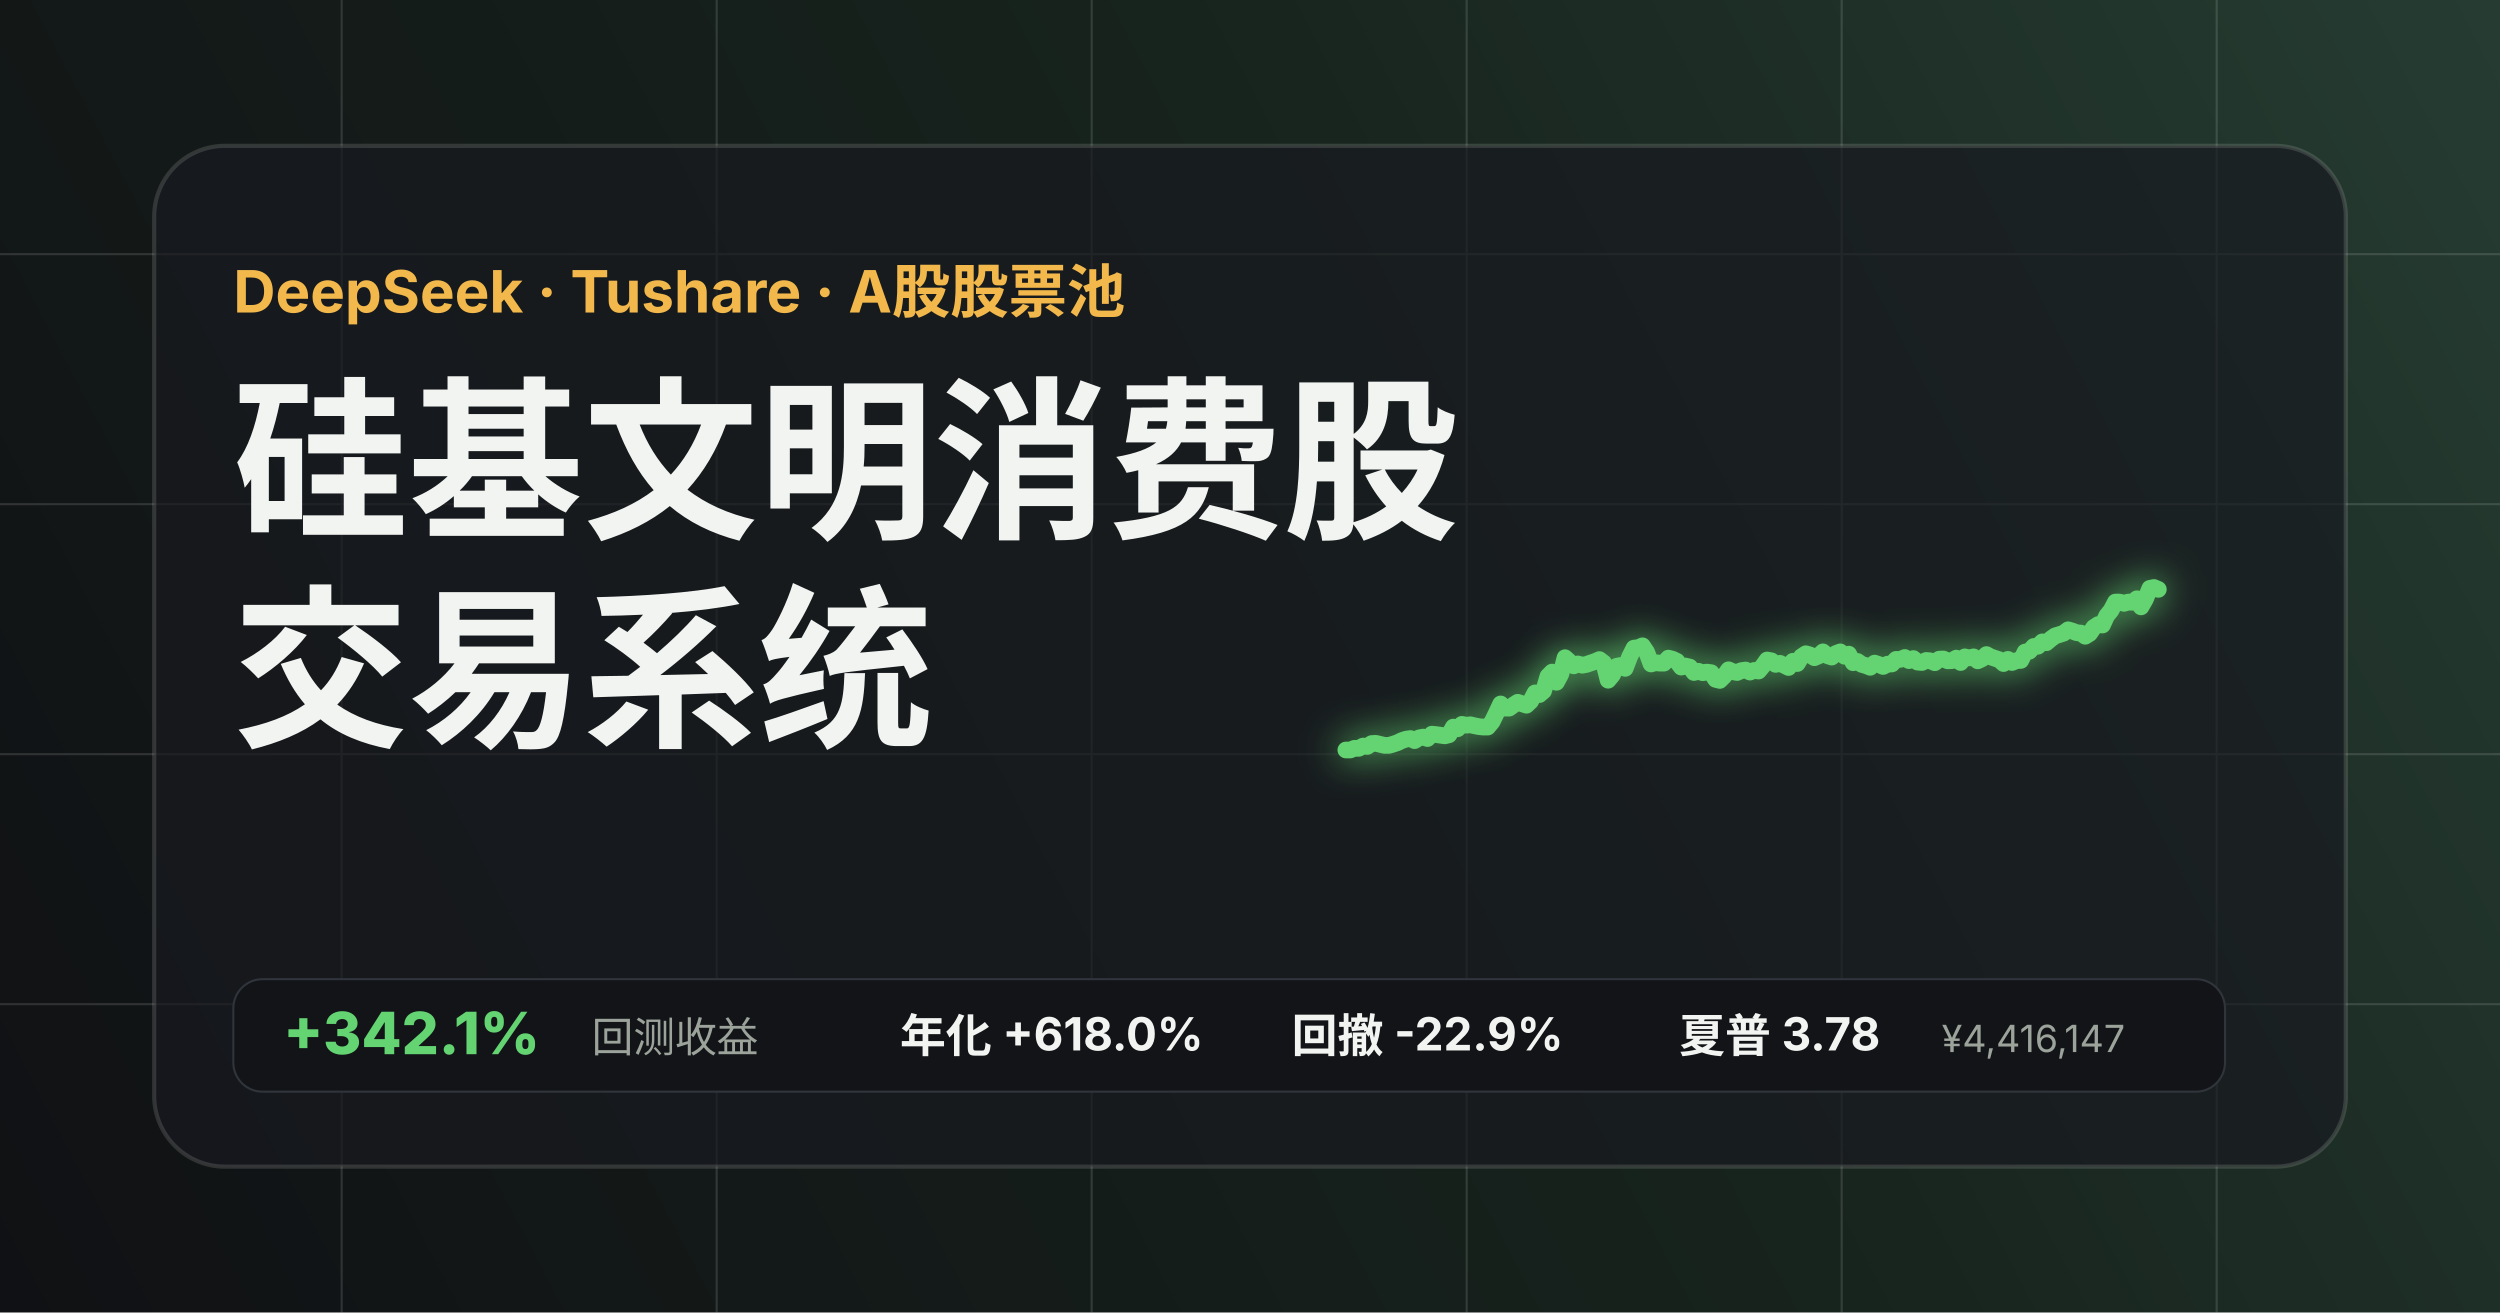
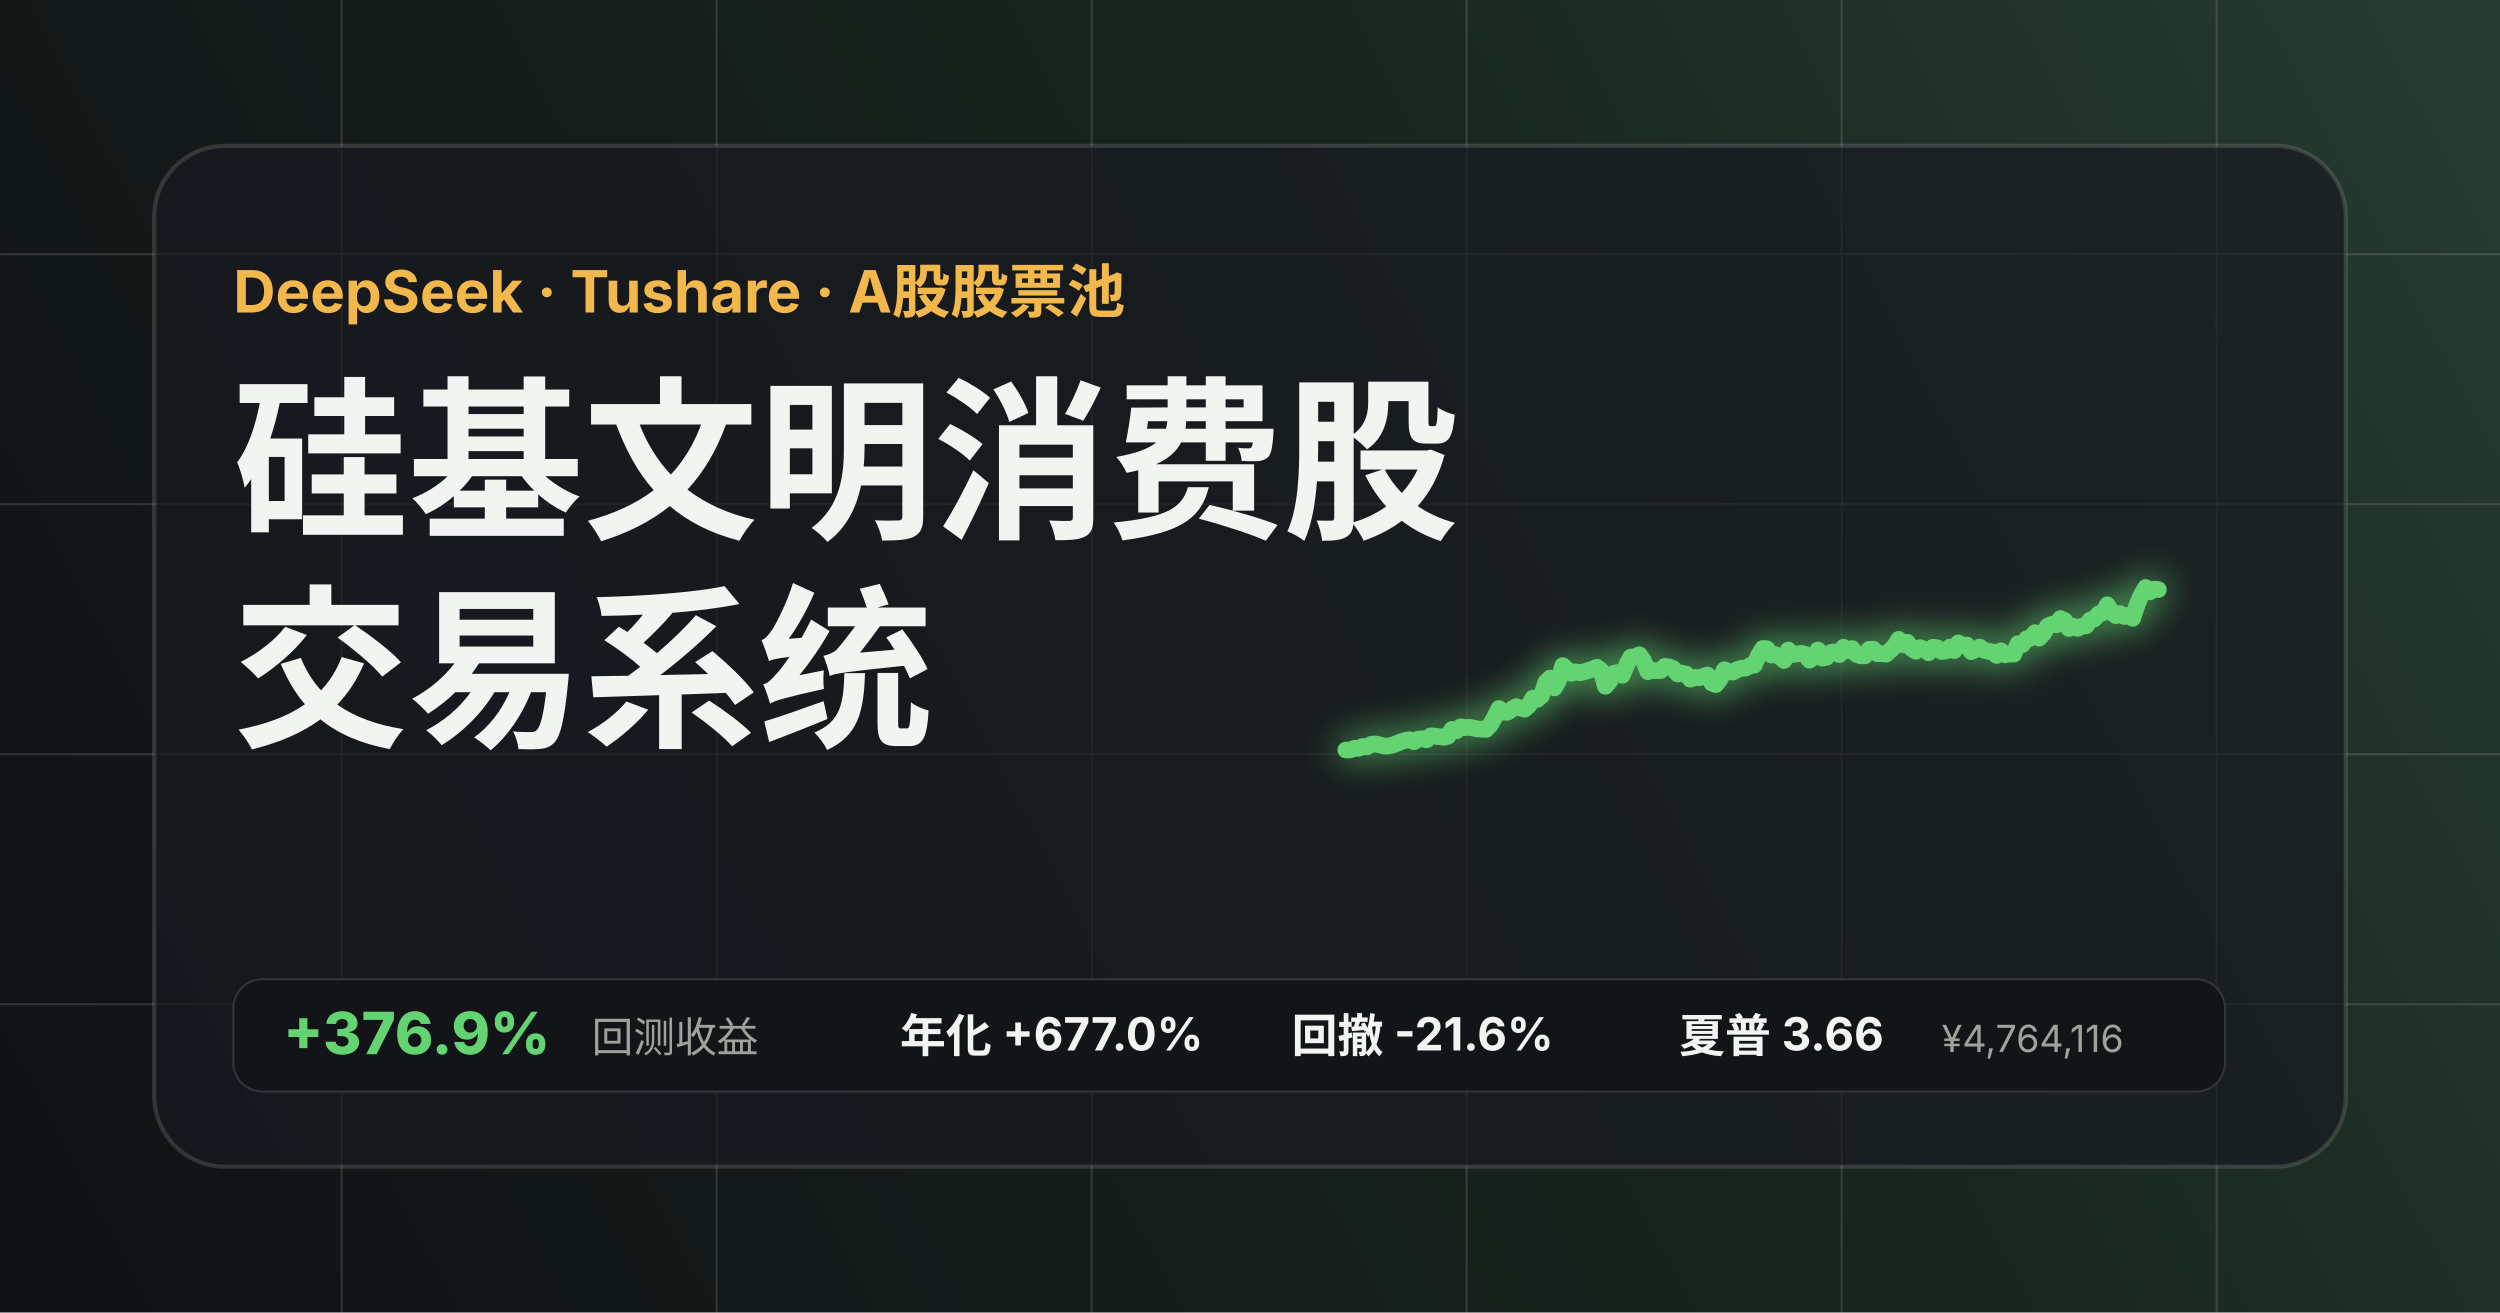
<svg xmlns="http://www.w3.org/2000/svg" viewBox="0 0 1200 630" role="img" aria-label="硅基文明消费股交易系统">
  <defs>
    <linearGradient id="bg" x1="0" y1="630" x2="1200" y2="0" gradientUnits="userSpaceOnUse">
      <stop offset="0" stop-color="#101114" />
      <stop offset=".58" stop-color="#17231d" />
      <stop offset="1" stop-color="#263c32" />
    </linearGradient>
    <filter id="soft-glow" x="-20%" y="-30%" width="140%" height="160%">
      <feGaussianBlur stdDeviation="9" result="blur" />
      <feMerge>
        <feMergeNode in="blur" />
        <feMergeNode in="SourceGraphic" />
      </feMerge>
    </filter>
  </defs>
  <rect width="1200" height="630" fill="url(#bg)" />
  <g opacity=".14" stroke="#f2f4f1" stroke-width="1">
    <path d="M0 122h1200M0 242h1200M0 362h1200M0 482h1200" />
    <path d="M164 0v630M344 0v630M524 0v630M704 0v630M884 0v630M1064 0v630" />
  </g>
  <rect x="74" y="70" width="1052" height="490" rx="34" fill="#181a1f" fill-opacity=".68" stroke="#f2f4f1" stroke-opacity=".14" stroke-width="2" />
  <text x="112" y="150" fill="#f2b84b" font-family="-apple-system,BlinkMacSystemFont,'Segoe UI','PingFang SC','Microsoft YaHei',sans-serif" font-size="28" font-weight="700">DeepSeek · Tushare · A股股票池</text>
  <text x="112" y="252" fill="#f2f4f1" font-family="-apple-system,BlinkMacSystemFont,'Segoe UI','PingFang SC','Microsoft YaHei',sans-serif" font-size="84" font-weight="850">硅基文明消费股</text>
  <text x="112" y="352" fill="#f2f4f1" font-family="-apple-system,BlinkMacSystemFont,'Segoe UI','PingFang SC','Microsoft YaHei',sans-serif" font-size="84" font-weight="850">交易系统</text>
  <g font-family="-apple-system,BlinkMacSystemFont,'Segoe UI','PingFang SC','Microsoft YaHei',sans-serif">
    <g transform="translate(112 470)">
      <rect width="956" height="54" rx="14" fill="#121418" stroke="#30343b" />
-       <text x="24" y="36" fill="#63d471" font-size="28" font-weight="800">+342.1%</text>
+       <text x="24" y="36" fill="#63d471" font-size="28" font-weight="800">+376.9%</text>
      <text x="172" y="35" fill="#9ca39a" font-size="20">回测收益</text>
-       <text x="320" y="35" fill="#f2f4f1" font-size="22" font-weight="700">年化 +618.0%</text>
-       <text x="508" y="35" fill="#f2f4f1" font-size="22" font-weight="700">回撤 -22.9%</text>
-       <text x="694" y="35" fill="#f2f4f1" font-size="22" font-weight="700">夏普 3.78</text>
-       <text x="820" y="35" fill="#9ca39a" font-size="18">¥4,416,147</text>
+       <text x="320" y="35" fill="#f2f4f1" font-size="22" font-weight="700">年化 +677.0%</text>
+       <text x="508" y="35" fill="#f2f4f1" font-size="22" font-weight="700">回撤 -21.6%</text>
+       <text x="694" y="35" fill="#f2f4f1" font-size="22" font-weight="700">夏普 3.66</text>
+       <text x="820" y="35" fill="#9ca39a" font-size="18">¥4,764,116</text>
    </g>
  </g>
-   <polyline points="646.0,360.0 648.1,360.0 650.1,359.2 652.2,359.2 654.3,358.1 656.3,358.3 658.4,356.9 660.4,356.8 662.5,357.3 664.6,357.8 666.6,357.8 668.7,357.2 670.8,356.5 672.8,355.5 674.9,354.8 677.0,354.5 679.0,355.5 681.1,354.2 683.1,353.8 685.2,354.5 687.3,352.4 689.3,352.6 691.4,352.9 693.5,353.2 695.5,352.7 697.6,349.0 699.7,349.8 701.7,347.7 703.8,348.1 705.8,347.9 707.9,348.4 710.0,348.8 712.0,349.0 714.1,349.0 716.2,346.5 718.2,342.4 720.3,337.9 722.3,339.9 724.4,339.9 726.5,338.4 728.5,337.1 730.6,337.8 732.7,338.5 734.7,336.6 736.8,332.6 738.9,333.4 740.9,331.7 743.0,324.6 745.0,322.6 747.1,327.5 749.2,323.6 751.2,315.7 753.3,317.6 755.4,319.6 757.4,318.7 759.5,319.3 761.6,318.9 763.6,318.2 765.7,317.5 767.7,316.6 769.8,318.2 771.9,326.5 773.9,324.1 776.0,319.8 778.1,319.4 780.1,320.8 782.2,315.3 784.3,311.1 786.3,310.9 788.4,310.0 790.4,313.0 792.5,318.7 794.6,318.1 796.6,318.3 798.7,318.3 800.8,315.9 802.8,316.4 804.9,317.4 807.0,320.2 809.0,319.7 811.1,320.2 813.1,322.8 815.2,322.2 817.3,322.9 819.3,322.6 821.4,322.9 823.5,326.1 825.5,326.6 827.6,324.5 829.7,321.5 831.7,322.4 833.8,322.8 835.8,321.9 837.9,321.6 840.0,322.6 842.0,321.8 844.1,322.1 846.2,319.6 848.2,316.8 850.3,317.2 852.3,318.9 854.4,318.4 856.5,319.4 858.5,320.4 860.6,317.4 862.7,318.5 864.7,315.2 866.8,313.8 868.9,314.4 870.9,315.7 873.0,314.8 875.0,312.9 877.1,314.7 879.2,315.4 881.2,313.7 883.3,312.9 885.4,315.0 887.4,314.0 889.5,318.1 891.6,317.5 893.6,318.9 895.7,319.5 897.7,320.3 899.8,318.3 901.9,319.0 903.9,319.9 906.0,318.8 908.1,318.7 910.1,316.5 912.2,316.5 914.3,315.6 916.3,317.1 918.4,316.1 920.4,317.8 922.5,318.0 924.6,317.0 926.6,317.2 928.7,318.1 930.8,316.4 932.8,316.3 934.9,317.2 937.0,317.1 939.0,315.9 941.1,318.0 943.1,315.3 945.2,315.8 947.3,315.3 949.3,317.2 951.4,316.2 953.5,314.2 955.5,315.3 957.6,316.0 959.7,316.7 961.7,318.5 963.8,316.5 965.8,318.0 967.9,317.1 970.0,317.0 972.0,313.0 974.1,312.6 976.2,310.3 978.2,310.2 980.3,308.1 982.3,308.5 984.4,306.7 986.5,305.2 988.5,304.6 990.6,303.9 992.7,302.3 994.7,302.9 996.8,303.7 998.9,303.9 1000.9,305.4 1003.0,304.1 1005.0,301.2 1007.1,299.8 1009.2,300.0 1011.2,295.6 1013.3,293.0 1015.4,289.0 1017.4,289.0 1019.5,289.6 1021.6,289.0 1023.6,289.1 1025.7,287.4 1027.7,291.3 1029.8,287.6 1031.9,282.4 1033.9,282.0 1036.0,282.9" fill="none" stroke="#63d471" stroke-width="8" stroke-linecap="round" stroke-linejoin="round" filter="url(#soft-glow)" />
+   <polyline points="646.0,360.0 648.0,360.0 650.1,359.2 652.1,359.2 654.2,358.3 656.2,358.5 658.3,357.2 660.3,357.1 662.3,357.6 664.4,358.1 666.4,358.1 668.5,357.6 670.5,356.9 672.5,356.0 674.6,355.4 676.6,355.1 678.7,356.0 680.7,354.8 682.8,354.6 684.8,355.1 686.8,353.2 688.9,353.4 690.9,353.6 693.0,353.9 695.0,353.4 697.0,350.1 699.1,350.8 701.1,348.9 703.2,349.3 705.2,349.1 707.3,349.5 709.3,349.9 711.3,350.0 713.4,350.1 715.4,347.9 717.5,344.1 719.5,340.1 721.5,341.8 723.6,341.9 725.6,340.5 727.7,339.2 729.7,339.8 731.8,340.4 733.8,338.7 735.8,335.1 737.9,335.7 739.9,334.0 742.0,327.5 744.0,325.5 746.1,330.2 748.1,326.7 750.1,319.5 752.2,321.4 754.2,323.2 756.3,322.5 758.3,322.9 760.3,322.5 762.4,321.8 764.4,321.2 766.5,320.3 768.5,321.8 770.6,329.4 772.6,327.1 774.6,323.2 776.7,322.8 778.7,324.1 780.8,319.2 782.8,315.4 784.8,315.2 786.9,314.3 788.9,317.1 791.0,322.4 793.0,321.8 795.1,321.9 797.1,321.9 799.1,319.9 801.2,320.1 803.2,321.0 805.3,323.5 807.3,323.1 809.4,323.6 811.4,326.0 813.4,325.2 815.5,325.3 817.5,324.7 819.6,324.0 821.6,327.8 823.6,328.6 825.7,325.9 827.7,321.5 829.8,322.4 831.8,322.6 833.9,321.4 835.9,320.8 837.9,320.7 840.0,319.5 842.0,319.3 844.1,314.6 846.1,311.3 848.1,311.4 850.2,314.4 852.2,314.2 854.3,315.2 856.3,317.0 858.4,312.0 860.4,314.2 862.4,313.9 864.5,313.6 866.5,314.1 868.6,316.9 870.6,315.4 872.6,312.0 874.7,315.9 876.7,315.5 878.8,313.2 880.8,312.9 882.9,314.2 884.9,310.7 886.9,312.4 889.0,311.3 891.0,314.0 893.1,314.8 895.1,314.8 897.2,311.7 899.2,311.6 901.2,313.8 903.3,313.8 905.3,314.0 907.4,312.2 909.4,310.2 911.4,306.9 913.5,309.5 915.5,308.3 917.6,311.3 919.6,312.6 921.7,310.9 923.7,311.7 925.7,313.3 927.8,310.7 929.8,310.9 931.9,312.7 933.9,312.5 935.9,310.6 938.0,312.3 940.0,308.6 942.1,309.9 944.1,309.6 946.2,312.8 948.2,311.9 950.2,310.6 952.3,312.1 954.3,312.6 956.4,312.9 958.4,314.6 960.5,312.4 962.5,314.3 964.5,313.9 966.6,314.0 968.6,309.0 970.7,309.4 972.7,306.7 974.7,306.3 976.8,303.7 978.8,306.3 980.9,304.0 982.9,300.5 985.0,299.6 987.0,299.9 989.0,296.9 991.1,297.9 993.1,301.7 995.2,300.6 997.2,301.6 999.2,300.6 1001.3,300.4 1003.3,297.6 1005.4,297.0 1007.4,294.6 1009.5,294.1 1011.5,290.3 1013.5,293.8 1015.6,295.5 1017.6,294.5 1019.7,295.9 1021.7,295.3 1023.7,296.8 1025.8,290.2 1027.8,285.6 1029.9,282.0 1031.9,284.1 1034.0,282.8 1036.0,283.0" fill="none" stroke="#63d471" stroke-width="8" stroke-linecap="round" stroke-linejoin="round" filter="url(#soft-glow)" />
</svg>
